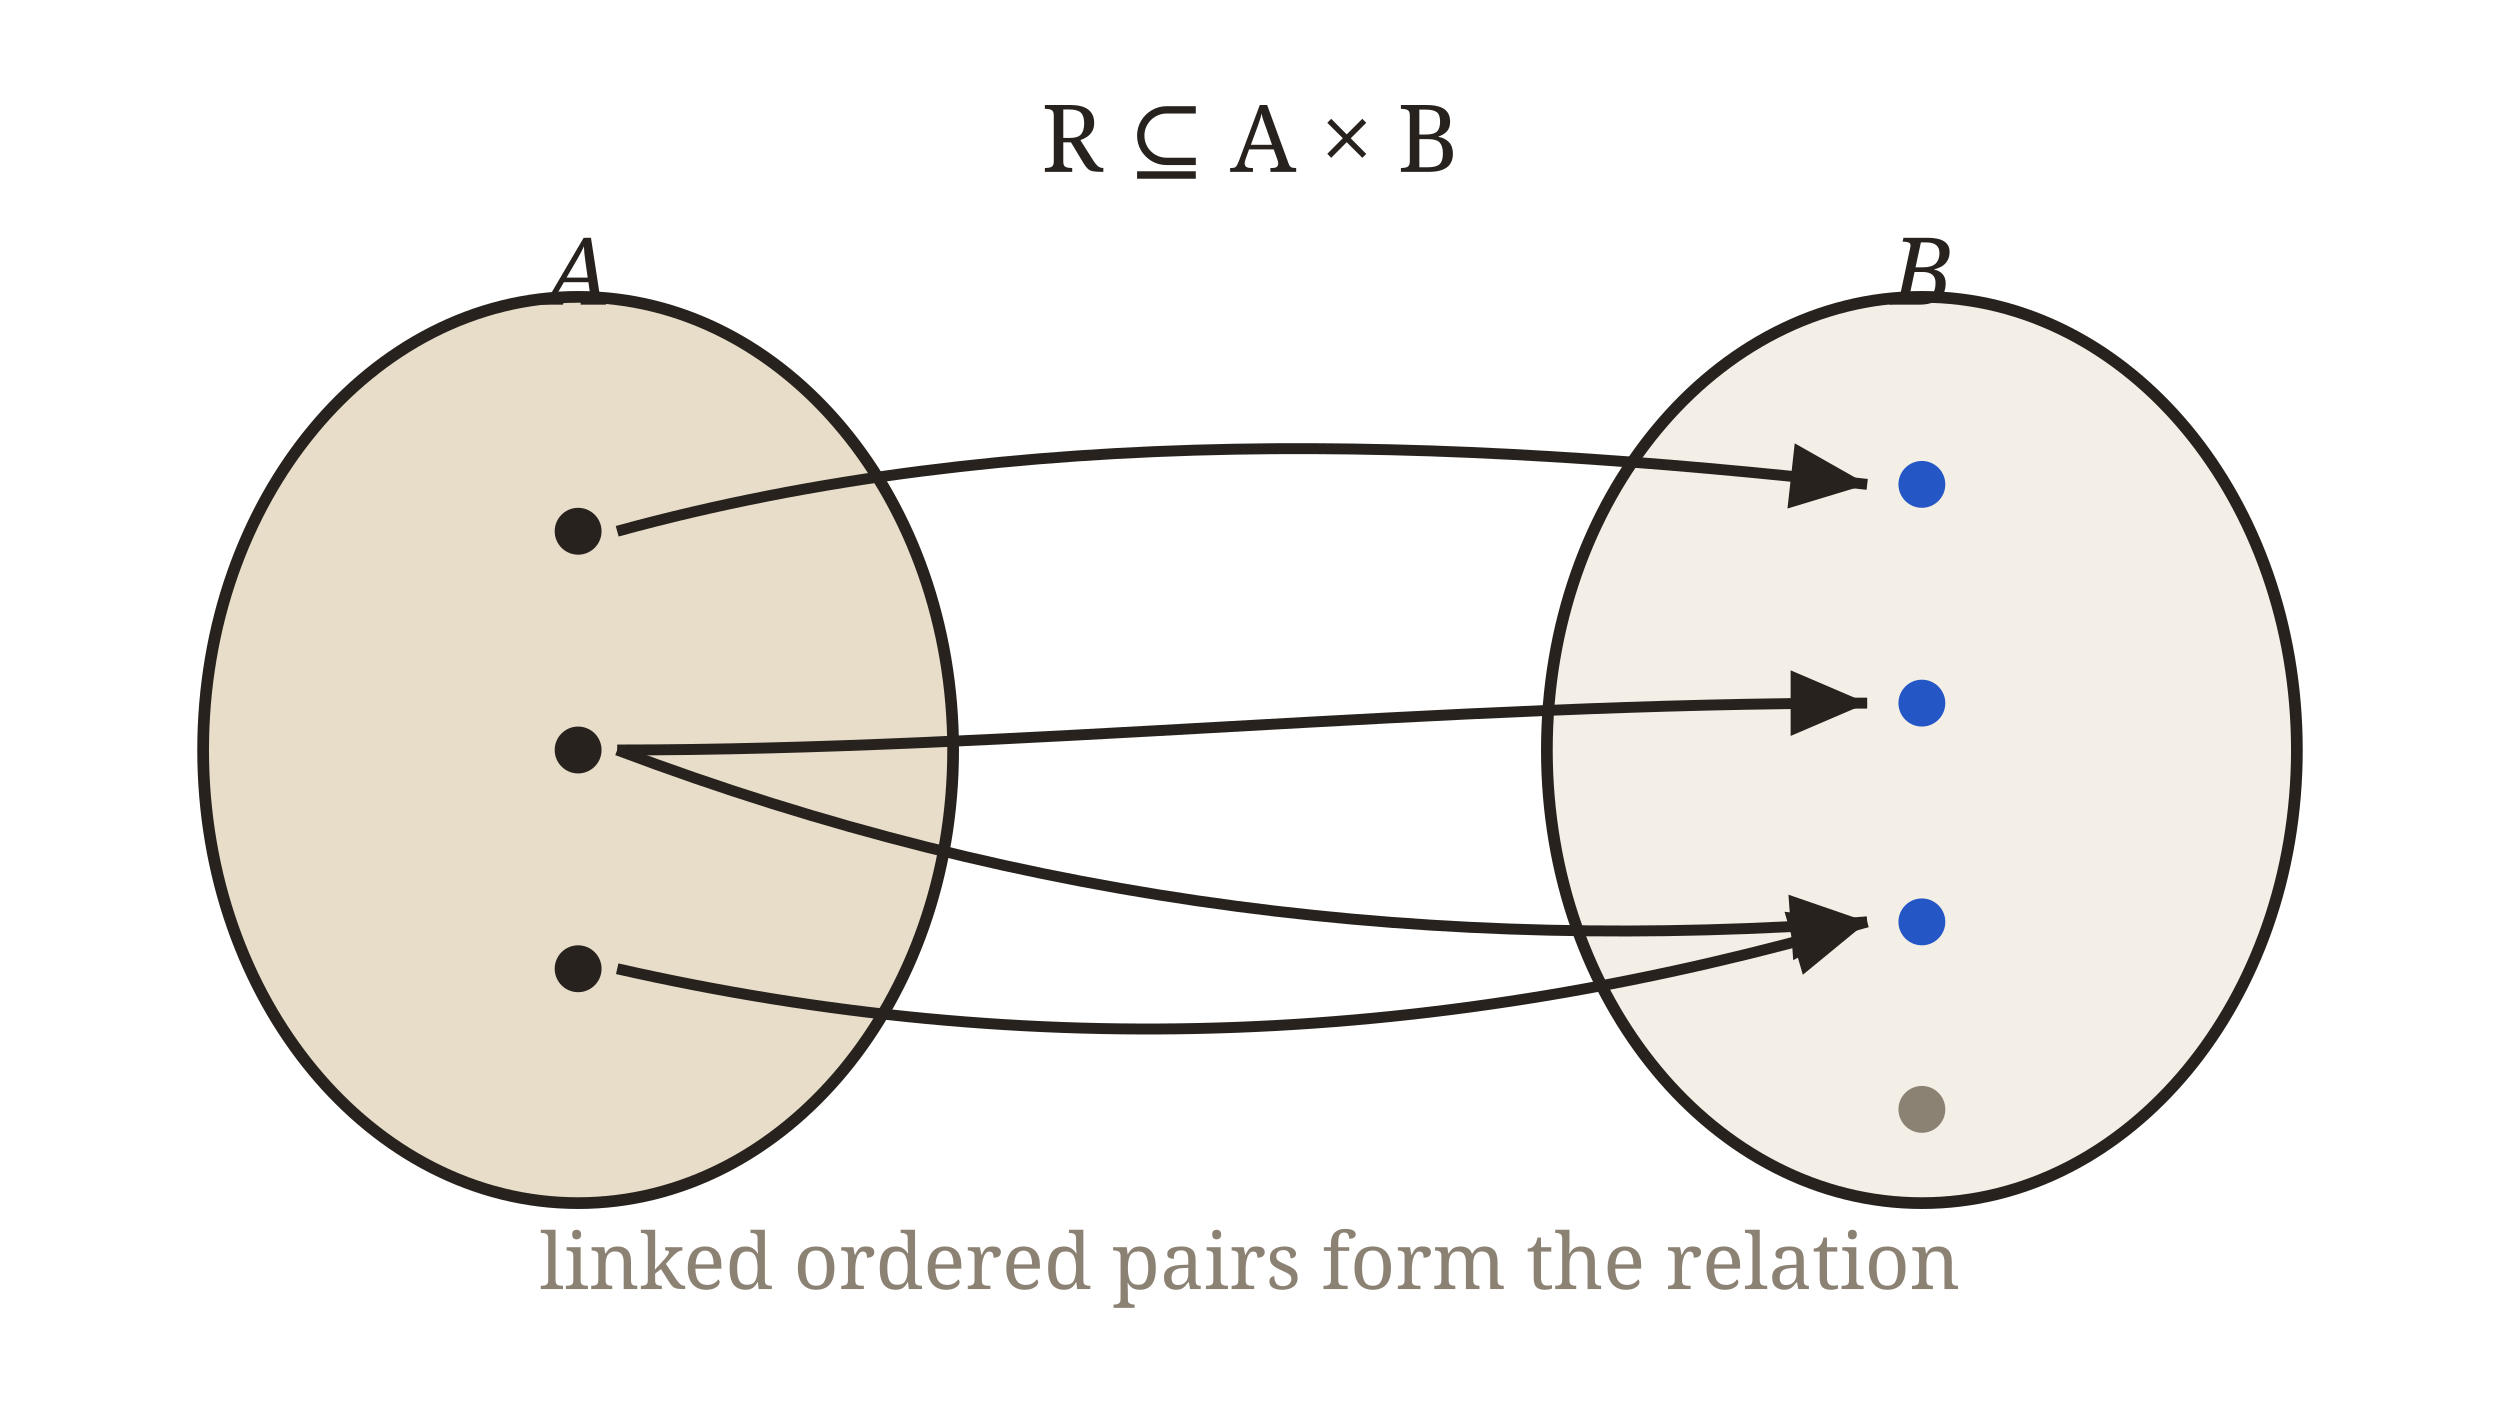
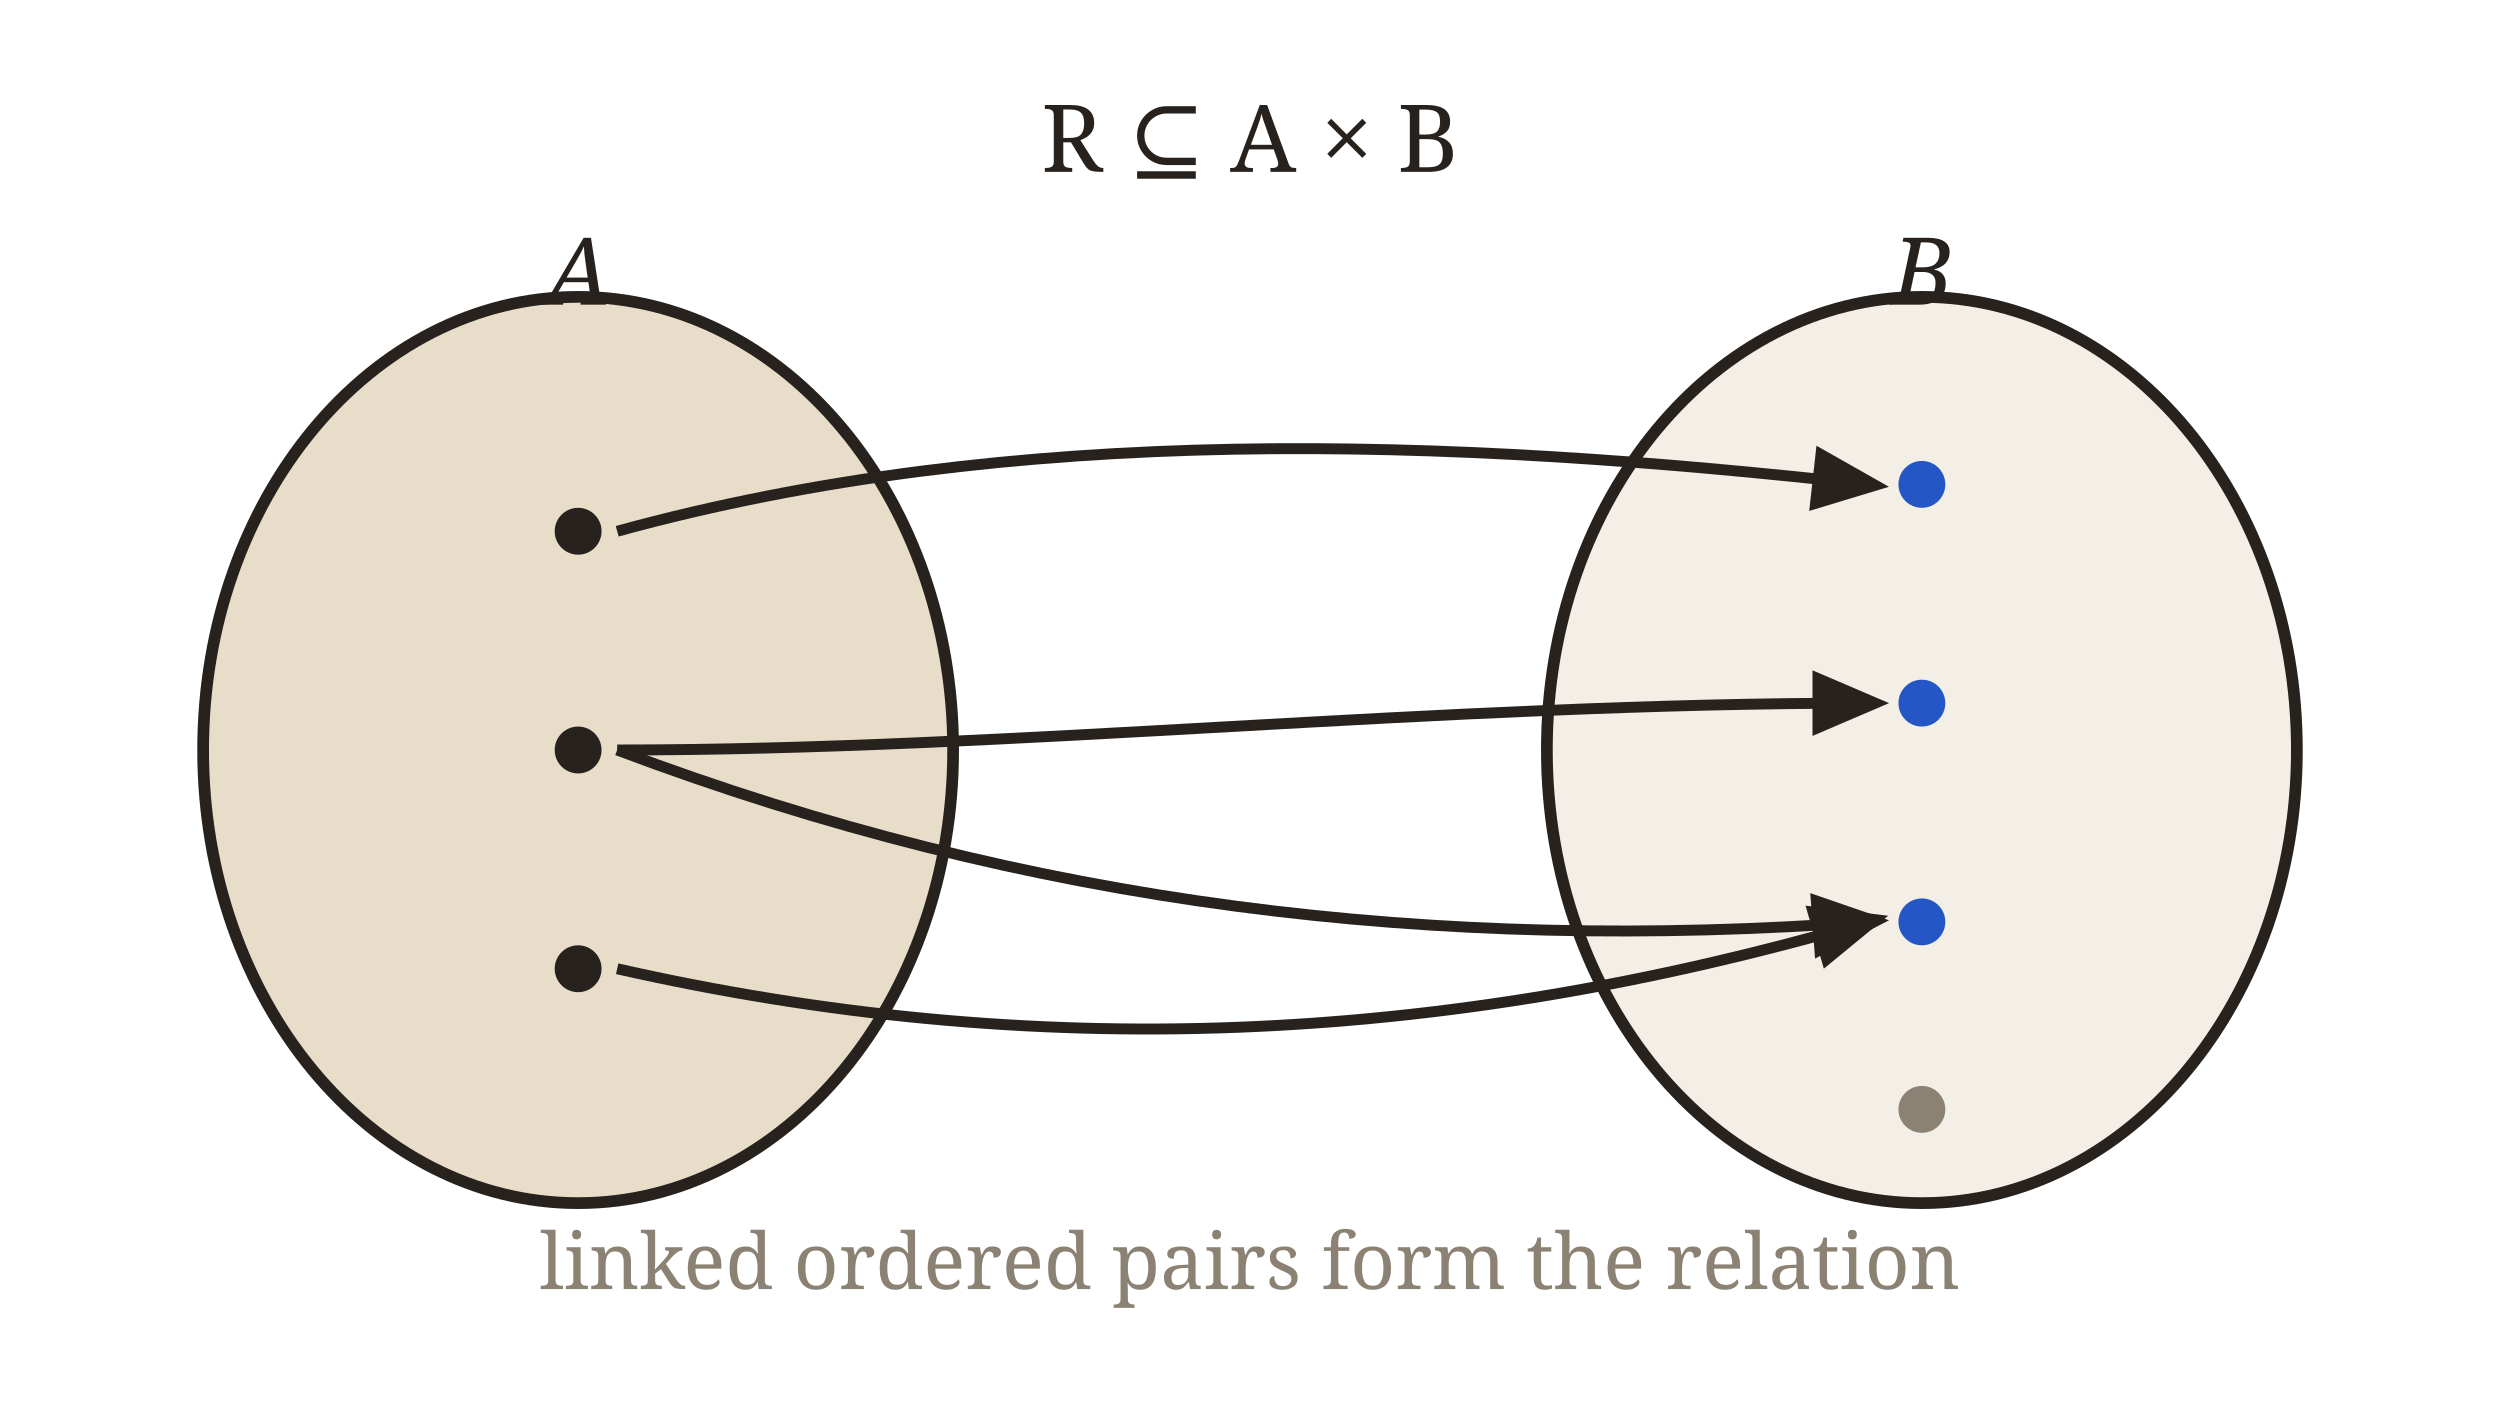
<svg xmlns="http://www.w3.org/2000/svg" viewBox="0 0 320 180" font-family="'Newsreader',Georgia,serif" role="img">
  <defs>
-     <marker id="arrow" markerWidth="9" markerHeight="9" refX="7" refY="3" orient="auto">
+     <marker id="arrow" markerWidth="8" markerHeight="8" refX="5" refY="3" orient="auto">
      <path d="M0,0 L7,3 L0,6 Z" fill="var(--dia-ink,#27221d)" />
    </marker>
  </defs>
  <text x="160" y="22" font-size="12" text-anchor="middle" fill="var(--dia-ink,#27221d)">R ⊆ A × B</text>
  <ellipse cx="74" cy="96" rx="48" ry="58" fill="var(--dia-fill,#e7ddc9)" stroke="var(--dia-ink,#27221d)" stroke-width="1.5" />
  <ellipse cx="246" cy="96" rx="48" ry="58" fill="var(--dia-fill2,#f4efe6)" stroke="var(--dia-ink,#27221d)" stroke-width="1.5" />
  <text x="74" y="39" font-size="12" text-anchor="middle" fill="var(--dia-ink,#27221d)" font-style="italic">A</text>
  <text x="246" y="39" font-size="12" text-anchor="middle" fill="var(--dia-ink,#27221d)" font-style="italic">B</text>
  <circle cx="74" cy="68" r="3" fill="var(--dia-ink,#27221d)" />
  <circle cx="74" cy="96" r="3" fill="var(--dia-ink,#27221d)" />
  <circle cx="74" cy="124" r="3" fill="var(--dia-ink,#27221d)" />
  <circle cx="246" cy="62" r="3" fill="var(--dia-acc,#2457c5)" />
  <circle cx="246" cy="90" r="3" fill="var(--dia-acc,#2457c5)" />
  <circle cx="246" cy="118" r="3" fill="var(--dia-acc,#2457c5)" />
  <circle cx="246" cy="142" r="3" fill="var(--dia-mut,#8c8274)" />
  <path d="M79,68 C130,54 185,56 239,62" fill="none" stroke="var(--dia-ink,#27221d)" stroke-width="1.4" marker-end="url(#arrow)" />
  <path d="M79,96 C130,96 184,90 239,90" fill="none" stroke="var(--dia-ink,#27221d)" stroke-width="1.4" marker-end="url(#arrow)" />
  <path d="M79,96 C132,116 184,122 239,118" fill="none" stroke="var(--dia-ink,#27221d)" stroke-width="1.4" marker-end="url(#arrow)" />
  <path d="M79,124 C132,136 184,134 239,118" fill="none" stroke="var(--dia-ink,#27221d)" stroke-width="1.4" marker-end="url(#arrow)" />
  <text x="160" y="165" font-size="10" text-anchor="middle" fill="var(--dia-mut,#8c8274)">linked ordered pairs form the relation</text>
</svg>
